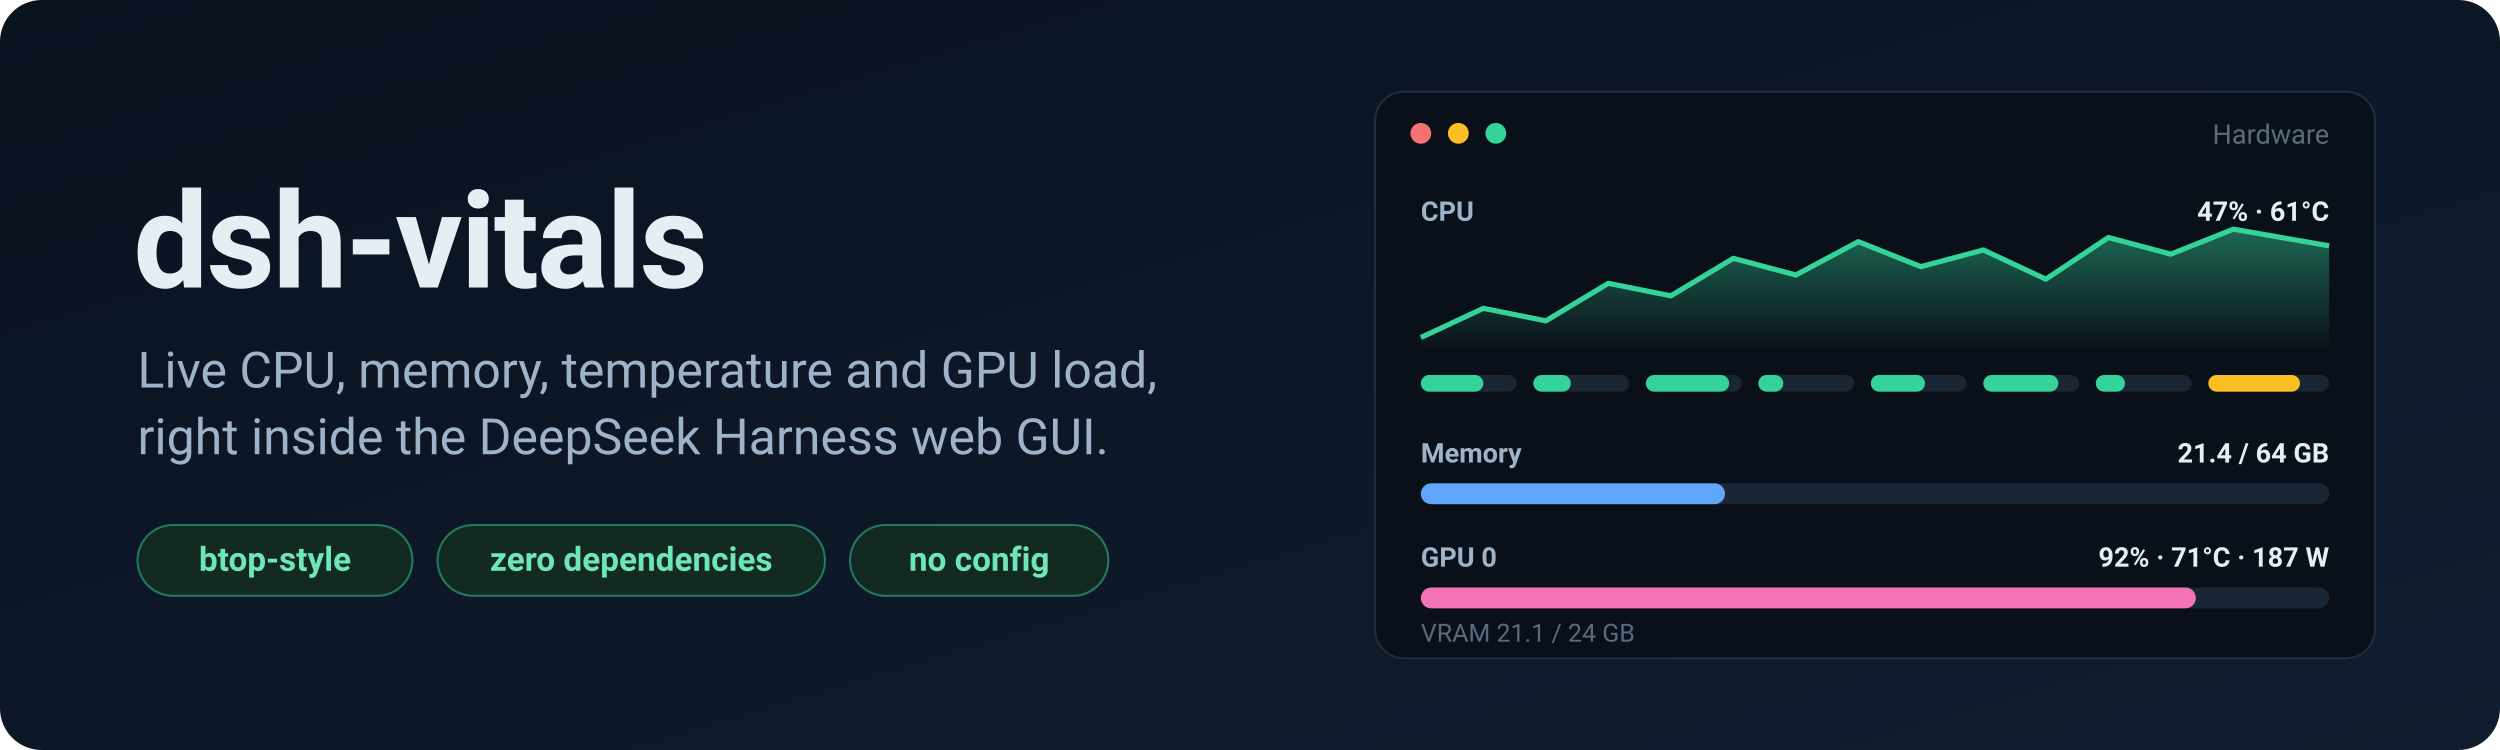
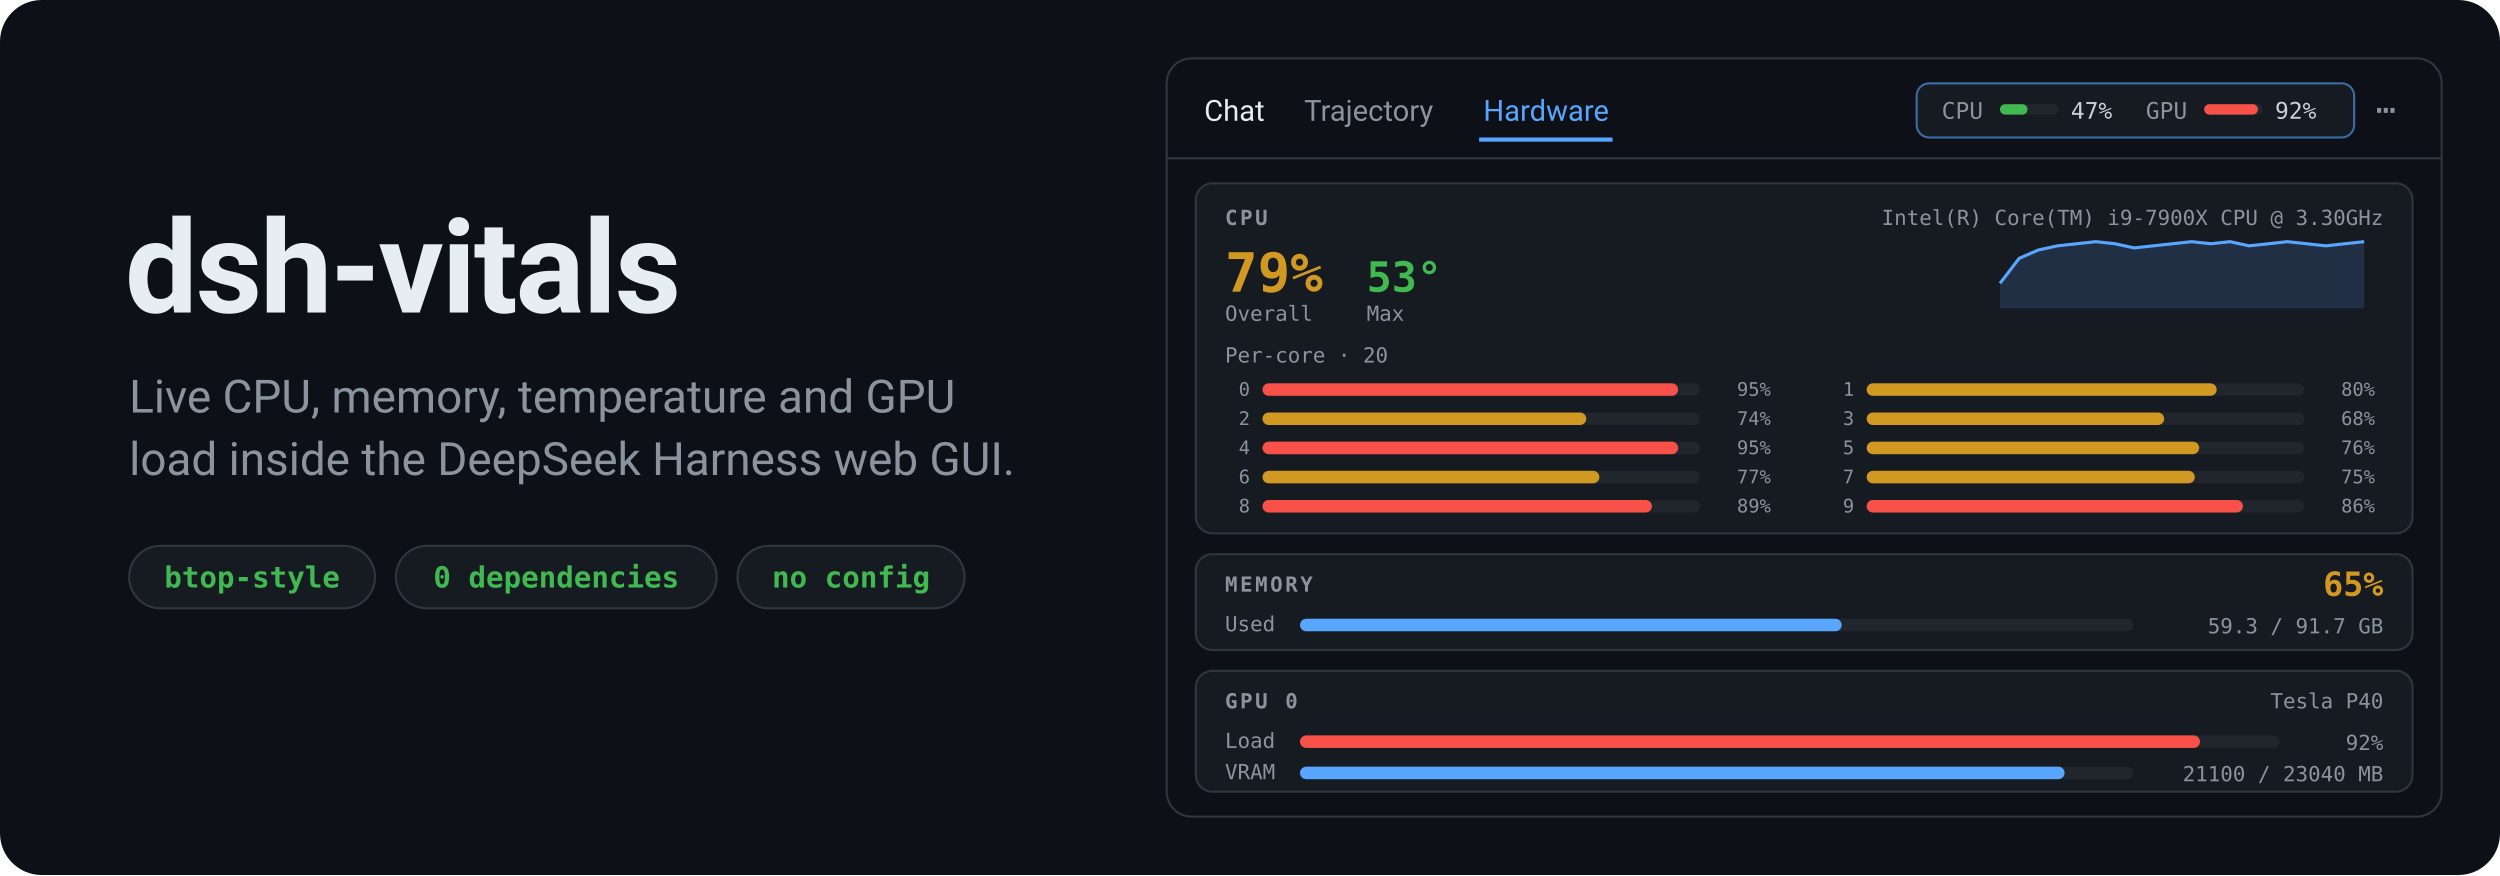
- <svg xmlns="http://www.w3.org/2000/svg" width="1200" height="360" viewBox="0 0 1200 360" font-family="ui-sans-serif, -apple-system, 'Segoe UI', Roboto, Helvetica, Arial, sans-serif">
-   <defs>
-     <linearGradient id="bg" x1="0" y1="0" x2="1" y2="1">
-       <stop offset="0" stop-color="#0b1220" />
-       <stop offset="1" stop-color="#0f1d2e" />
-     </linearGradient>
-     <linearGradient id="spark" x1="0" y1="0" x2="0" y2="1">
-       <stop offset="0" stop-color="#34d399" stop-opacity=".45" />
-       <stop offset="1" stop-color="#34d399" stop-opacity="0" />
-     </linearGradient>
-   </defs>
-   <rect width="1200" height="360" rx="20" fill="url(#bg)" />
-   <text x="64" y="138" fill="#e6edf3" font-size="64" font-weight="700" letter-spacing="-1">dsh-vitals</text>
-   <text x="66" y="186" fill="#9fb3c8" font-size="24">Live CPU, memory, temperature and GPU load,</text>
-   <text x="66" y="218" fill="#9fb3c8" font-size="24">right inside the DeepSeek Harness web GUI.</text>
-   <g font-size="16" font-weight="600">
-     <rect x="66" y="252" width="132" height="34" rx="17" fill="#132a22" stroke="#34d399" stroke-opacity=".5" />
-     <text x="132" y="274" fill="#6ee7b7" text-anchor="middle">btop-style</text>
-     <rect x="210" y="252" width="186" height="34" rx="17" fill="#132a22" stroke="#34d399" stroke-opacity=".5" />
-     <text x="303" y="274" fill="#6ee7b7" text-anchor="middle">zero dependencies</text>
-     <rect x="408" y="252" width="124" height="34" rx="17" fill="#132a22" stroke="#34d399" stroke-opacity=".5" />
-     <text x="470" y="274" fill="#6ee7b7" text-anchor="middle">no config</text>
+ <svg xmlns="http://www.w3.org/2000/svg" width="1200" height="420" viewBox="0 0 1200 420" font-family="ui-sans-serif, -apple-system, 'Segoe UI', Roboto, Helvetica, Arial, sans-serif">
+   <rect width="1200" height="420" rx="20" fill="#0d1117" />
+   <text x="60" y="150" fill="#e6edf3" font-size="62" font-weight="700" letter-spacing="-1">dsh-vitals</text>
+   <text x="62" y="198" fill="#8b949e" font-size="22">Live CPU, memory, temperature and GPU</text>
+   <text x="62" y="228" fill="#8b949e" font-size="22">load inside the DeepSeek Harness web GUI.</text>
+   <g font-family="ui-monospace, SFMono-Regular, Menlo, Consolas, monospace" font-size="14" font-weight="600">
+     <rect x="62" y="262" width="118" height="30" rx="15" fill="#161b22" stroke="#30363d" />
+     <text x="121.0" y="282" fill="#3fb950" text-anchor="middle">btop-style</text>
+     <rect x="190" y="262" width="154" height="30" rx="15" fill="#161b22" stroke="#30363d" />
+     <text x="267.0" y="282" fill="#3fb950" text-anchor="middle">0 dependencies</text>
+     <rect x="354" y="262" width="109" height="30" rx="15" fill="#161b22" stroke="#30363d" />
+     <text x="408.5" y="282" fill="#3fb950" text-anchor="middle">no config</text>
  </g>
-   <g transform="translate(660 44)">
-     <rect width="480" height="272" rx="14" fill="#0a1019" stroke="#1f2d3d" />
-     <circle cx="22" cy="20" r="5" fill="#f87171" />
-     <circle cx="40" cy="20" r="5" fill="#fbbf24" />
-     <circle cx="58" cy="20" r="5" fill="#34d399" />
-     <text x="458" y="25" fill="#5b6b7d" font-size="13" text-anchor="end">Hardware</text>
-     <text x="22" y="62" fill="#9fb3c8" font-size="13" font-weight="600">CPU</text>
-     <text x="458" y="62" fill="#e6edf3" font-size="13" font-weight="700" text-anchor="end">47%  ·  61°C</text>
-     <path d="M22 118 L52 104 L82 110 L112 92 L142 98 L172 80 L202 88 L232 72 L262 84 L292 76 L322 90 L352 70 L382 78 L412 66 L458 74 L458 124 L22 124 Z" fill="url(#spark)" />
-     <path d="M22 118 L52 104 L82 110 L112 92 L142 98 L172 80 L202 88 L232 72 L262 84 L292 76 L322 90 L352 70 L382 78 L412 66 L458 74" fill="none" stroke="#34d399" stroke-width="2.5" stroke-linejoin="round" />
-     <g fill="#1a2634">
-       <rect x="22" y="136" width="46" height="8" rx="4" />
-       <rect x="76" y="136" width="46" height="8" rx="4" />
-       <rect x="130" y="136" width="46" height="8" rx="4" />
-       <rect x="184" y="136" width="46" height="8" rx="4" />
-       <rect x="238" y="136" width="46" height="8" rx="4" />
-       <rect x="292" y="136" width="46" height="8" rx="4" />
-       <rect x="346" y="136" width="46" height="8" rx="4" />
-       <rect x="400" y="136" width="58" height="8" rx="4" />
-     </g>
-     <g fill="#34d399">
-       <rect x="22" y="136" width="30" height="8" rx="4" />
-       <rect x="76" y="136" width="18" height="8" rx="4" />
-       <rect x="130" y="136" width="40" height="8" rx="4" />
-       <rect x="184" y="136" width="12" height="8" rx="4" />
-       <rect x="238" y="136" width="26" height="8" rx="4" />
-       <rect x="292" y="136" width="36" height="8" rx="4" />
-       <rect x="346" y="136" width="14" height="8" rx="4" />
-       <rect x="400" y="136" width="44" height="8" rx="4" fill="#fbbf24" />
-     </g>
-     <text x="22" y="178" fill="#9fb3c8" font-size="13" font-weight="600">Memory</text>
-     <text x="458" y="178" fill="#e6edf3" font-size="13" font-weight="700" text-anchor="end">21.4 / 64 GB</text>
-     <rect x="22" y="188" width="436" height="10" rx="5" fill="#1a2634" />
-     <rect x="22" y="188" width="146" height="10" rx="5" fill="#60a5fa" />
-     <text x="22" y="228" fill="#9fb3c8" font-size="13" font-weight="600">GPU 0</text>
-     <text x="458" y="228" fill="#e6edf3" font-size="13" font-weight="700" text-anchor="end">92% · 71°C · 187 W</text>
-     <rect x="22" y="238" width="436" height="10" rx="5" fill="#1a2634" />
-     <rect x="22" y="238" width="372" height="10" rx="5" fill="#f472b6" />
-     <text x="22" y="264" fill="#5b6b7d" font-size="12">VRAM 21.1 / 24 GB</text>
+   <g transform="translate(560 28)" font-family="ui-monospace, SFMono-Regular, Menlo, Consolas, monospace">
+     <rect width="612" height="364" rx="12" fill="#0d1117" stroke="#30363d" />
+     <text x="18" y="30" fill="#e6edf3" font-size="14" font-family="ui-sans-serif, -apple-system, Segoe UI, Roboto, sans-serif">Chat</text>
+     <text x="66" y="30" fill="#8b949e" font-size="14" font-family="ui-sans-serif, -apple-system, Segoe UI, Roboto, sans-serif">Trajectory</text>
+     <text x="152" y="30" fill="#58a6ff" font-size="14" font-family="ui-sans-serif, -apple-system, Segoe UI, Roboto, sans-serif">Hardware</text>
+     <rect x="150" y="38" width="64" height="2" fill="#58a6ff" />
+     <rect x="360" y="12" width="210" height="26" rx="6" fill="#161b22" stroke="#58a6ff" stroke-opacity=".6" />
+     <text x="372" y="29" fill="#8b949e" font-size="11">CPU</text>
+     <rect x="400" y="22" width="28" height="5" rx="2.5" fill="#21262d" />
+     <rect x="400" y="22" width="13.2" height="5" rx="2.5" fill="#3fb950" />
+     <text x="434" y="29" fill="#c9d1d9" font-size="11">47%</text>
+     <text x="470" y="29" fill="#8b949e" font-size="11">GPU</text>
+     <rect x="498" y="22" width="28" height="5" rx="2.5" fill="#21262d" />
+     <rect x="498" y="22" width="25.8" height="5" rx="2.5" fill="#f85149" />
+     <text x="532" y="29" fill="#c9d1d9" font-size="11">92%</text>
+     <text x="590" y="30" fill="#8b949e" font-size="16" text-anchor="end">⋯</text>
+     <line x1="0" y1="48" x2="612" y2="48" stroke="#30363d" />
+     <rect x="14" y="60" width="584" height="168" rx="8" fill="#161b22" stroke="#30363d" />
+     <text x="28" y="80" fill="#8b949e" font-size="10" font-weight="700" letter-spacing="1.2">CPU</text>
+     <text x="584" y="80" fill="#8b949e" font-size="10" text-anchor="end">Intel(R) Core(TM) i9-7900X CPU @ 3.30GHz</text>
+     <text x="28" y="112" fill="#d29922" font-size="26" font-weight="700">79%</text>
+     <text x="96" y="112" fill="#3fb950" font-size="20" font-weight="700">53°</text>
+     <text x="28" y="126" fill="#8b949e" font-size="10">Overall</text>
+     <text x="96" y="126" fill="#8b949e" font-size="10">Max</text>
+     <polygon points="400,120 400.0,108 409.2,96 418.4,92 427.6,90 436.8,89 446.0,88 455.2,89 464.4,91 473.6,90 482.8,89 492.0,88 501.2,89 510.4,88 519.6,90 528.8,89 538.0,88 547.2,89 556.4,90 565.6,89 574.8,88 574.8,120" fill="#58a6ff" fill-opacity=".15" />
+     <polyline points="400.0,108 409.2,96 418.4,92 427.6,90 436.8,89 446.0,88 455.2,89 464.4,91 473.6,90 482.8,89 492.0,88 501.2,89 510.4,88 519.6,90 528.8,89 538.0,88 547.2,89 556.4,90 565.6,89 574.8,88" fill="none" stroke="#58a6ff" stroke-width="1.5" />
+     <text x="28" y="146" fill="#8b949e" font-size="10">Per-core · 20</text>
+     <text x="40" y="162" fill="#8b949e" font-size="9" text-anchor="end">0</text>
+     <rect x="46" y="156" width="210" height="6" rx="3" fill="#21262d" />
+     <rect x="46" y="156" width="199.5" height="6" rx="3" fill="#f85149" />
+     <text x="290" y="162" fill="#8b949e" font-size="9" text-anchor="end">95%</text>
+     <text x="330" y="162" fill="#8b949e" font-size="9" text-anchor="end">1</text>
+     <rect x="336" y="156" width="210" height="6" rx="3" fill="#21262d" />
+     <rect x="336" y="156" width="168.0" height="6" rx="3" fill="#d29922" />
+     <text x="580" y="162" fill="#8b949e" font-size="9" text-anchor="end">80%</text>
+     <text x="40" y="176" fill="#8b949e" font-size="9" text-anchor="end">2</text>
+     <rect x="46" y="170" width="210" height="6" rx="3" fill="#21262d" />
+     <rect x="46" y="170" width="155.4" height="6" rx="3" fill="#d29922" />
+     <text x="290" y="176" fill="#8b949e" font-size="9" text-anchor="end">74%</text>
+     <text x="330" y="176" fill="#8b949e" font-size="9" text-anchor="end">3</text>
+     <rect x="336" y="170" width="210" height="6" rx="3" fill="#21262d" />
+     <rect x="336" y="170" width="142.8" height="6" rx="3" fill="#d29922" />
+     <text x="580" y="176" fill="#8b949e" font-size="9" text-anchor="end">68%</text>
+     <text x="40" y="190" fill="#8b949e" font-size="9" text-anchor="end">4</text>
+     <rect x="46" y="184" width="210" height="6" rx="3" fill="#21262d" />
+     <rect x="46" y="184" width="199.5" height="6" rx="3" fill="#f85149" />
+     <text x="290" y="190" fill="#8b949e" font-size="9" text-anchor="end">95%</text>
+     <text x="330" y="190" fill="#8b949e" font-size="9" text-anchor="end">5</text>
+     <rect x="336" y="184" width="210" height="6" rx="3" fill="#21262d" />
+     <rect x="336" y="184" width="159.6" height="6" rx="3" fill="#d29922" />
+     <text x="580" y="190" fill="#8b949e" font-size="9" text-anchor="end">76%</text>
+     <text x="40" y="204" fill="#8b949e" font-size="9" text-anchor="end">6</text>
+     <rect x="46" y="198" width="210" height="6" rx="3" fill="#21262d" />
+     <rect x="46" y="198" width="161.7" height="6" rx="3" fill="#d29922" />
+     <text x="290" y="204" fill="#8b949e" font-size="9" text-anchor="end">77%</text>
+     <text x="330" y="204" fill="#8b949e" font-size="9" text-anchor="end">7</text>
+     <rect x="336" y="198" width="210" height="6" rx="3" fill="#21262d" />
+     <rect x="336" y="198" width="157.5" height="6" rx="3" fill="#d29922" />
+     <text x="580" y="204" fill="#8b949e" font-size="9" text-anchor="end">75%</text>
+     <text x="40" y="218" fill="#8b949e" font-size="9" text-anchor="end">8</text>
+     <rect x="46" y="212" width="210" height="6" rx="3" fill="#21262d" />
+     <rect x="46" y="212" width="186.9" height="6" rx="3" fill="#f85149" />
+     <text x="290" y="218" fill="#8b949e" font-size="9" text-anchor="end">89%</text>
+     <text x="330" y="218" fill="#8b949e" font-size="9" text-anchor="end">9</text>
+     <rect x="336" y="212" width="210" height="6" rx="3" fill="#21262d" />
+     <rect x="336" y="212" width="180.6" height="6" rx="3" fill="#f85149" />
+     <text x="580" y="218" fill="#8b949e" font-size="9" text-anchor="end">86%</text>
+     <rect x="14" y="238" width="584" height="46" rx="8" fill="#161b22" stroke="#30363d" />
+     <text x="28" y="256" fill="#8b949e" font-size="10" font-weight="700" letter-spacing="1.2">MEMORY</text>
+     <text x="584" y="258" fill="#d29922" font-size="16" font-weight="700" text-anchor="end">65%</text>
+     <text x="28" y="275" fill="#8b949e" font-size="10">Used</text>
+     <rect x="64" y="269" width="400" height="6" rx="3" fill="#21262d" />
+     <rect x="64" y="269" width="260" height="6" rx="3" fill="#58a6ff" />
+     <text x="584" y="276" fill="#8b949e" font-size="10" text-anchor="end">59.3 / 91.7 GB</text>
+     <rect x="14" y="294" width="584" height="58" rx="8" fill="#161b22" stroke="#30363d" />
+     <text x="28" y="312" fill="#8b949e" font-size="10" font-weight="700" letter-spacing="1.2">GPU 0</text>
+     <text x="584" y="312" fill="#8b949e" font-size="10" text-anchor="end">Tesla P40</text>
+     <text x="28" y="331" fill="#8b949e" font-size="10">Load</text>
+     <rect x="64" y="325" width="470" height="6" rx="3" fill="#21262d" />
+     <rect x="64" y="325" width="432" height="6" rx="3" fill="#f85149" />
+     <text x="584" y="332" fill="#8b949e" font-size="10" text-anchor="end">92%</text>
+     <text x="28" y="346" fill="#8b949e" font-size="10">VRAM</text>
+     <rect x="64" y="340" width="400" height="6" rx="3" fill="#21262d" />
+     <rect x="64" y="340" width="367" height="6" rx="3" fill="#58a6ff" />
+     <text x="584" y="347" fill="#8b949e" font-size="10" text-anchor="end">21100 / 23040 MB</text>
  </g>
</svg>
